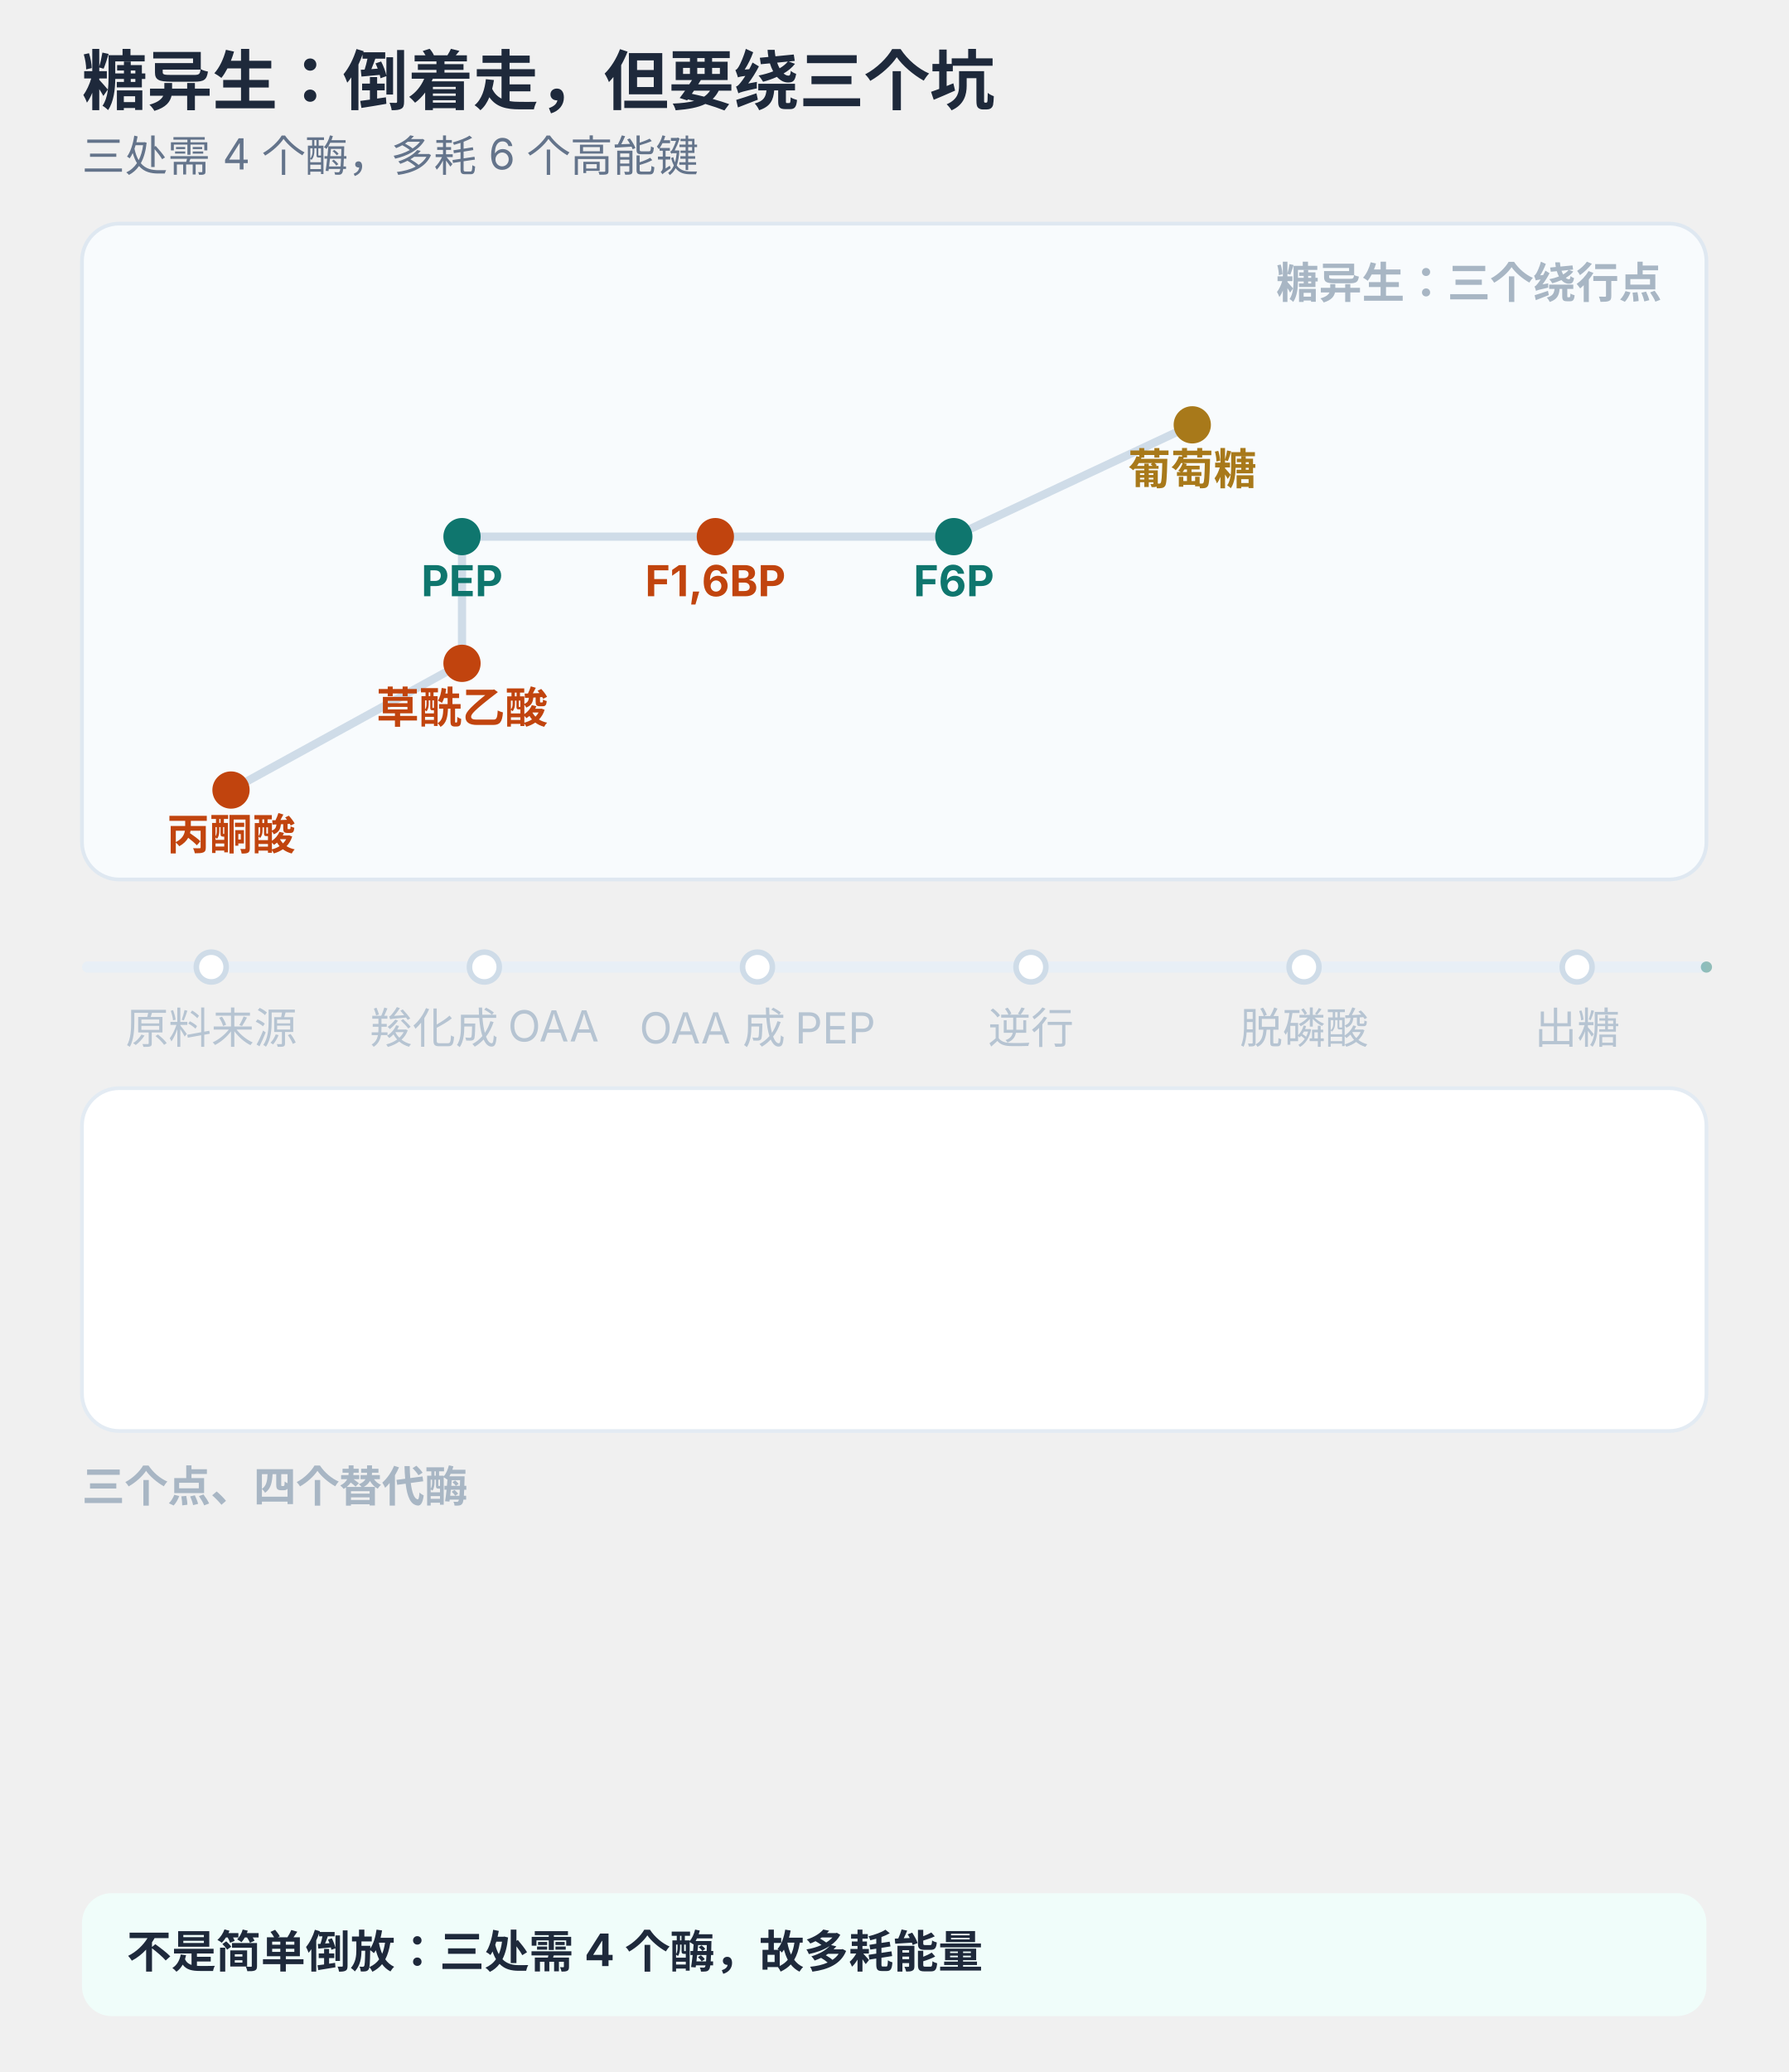
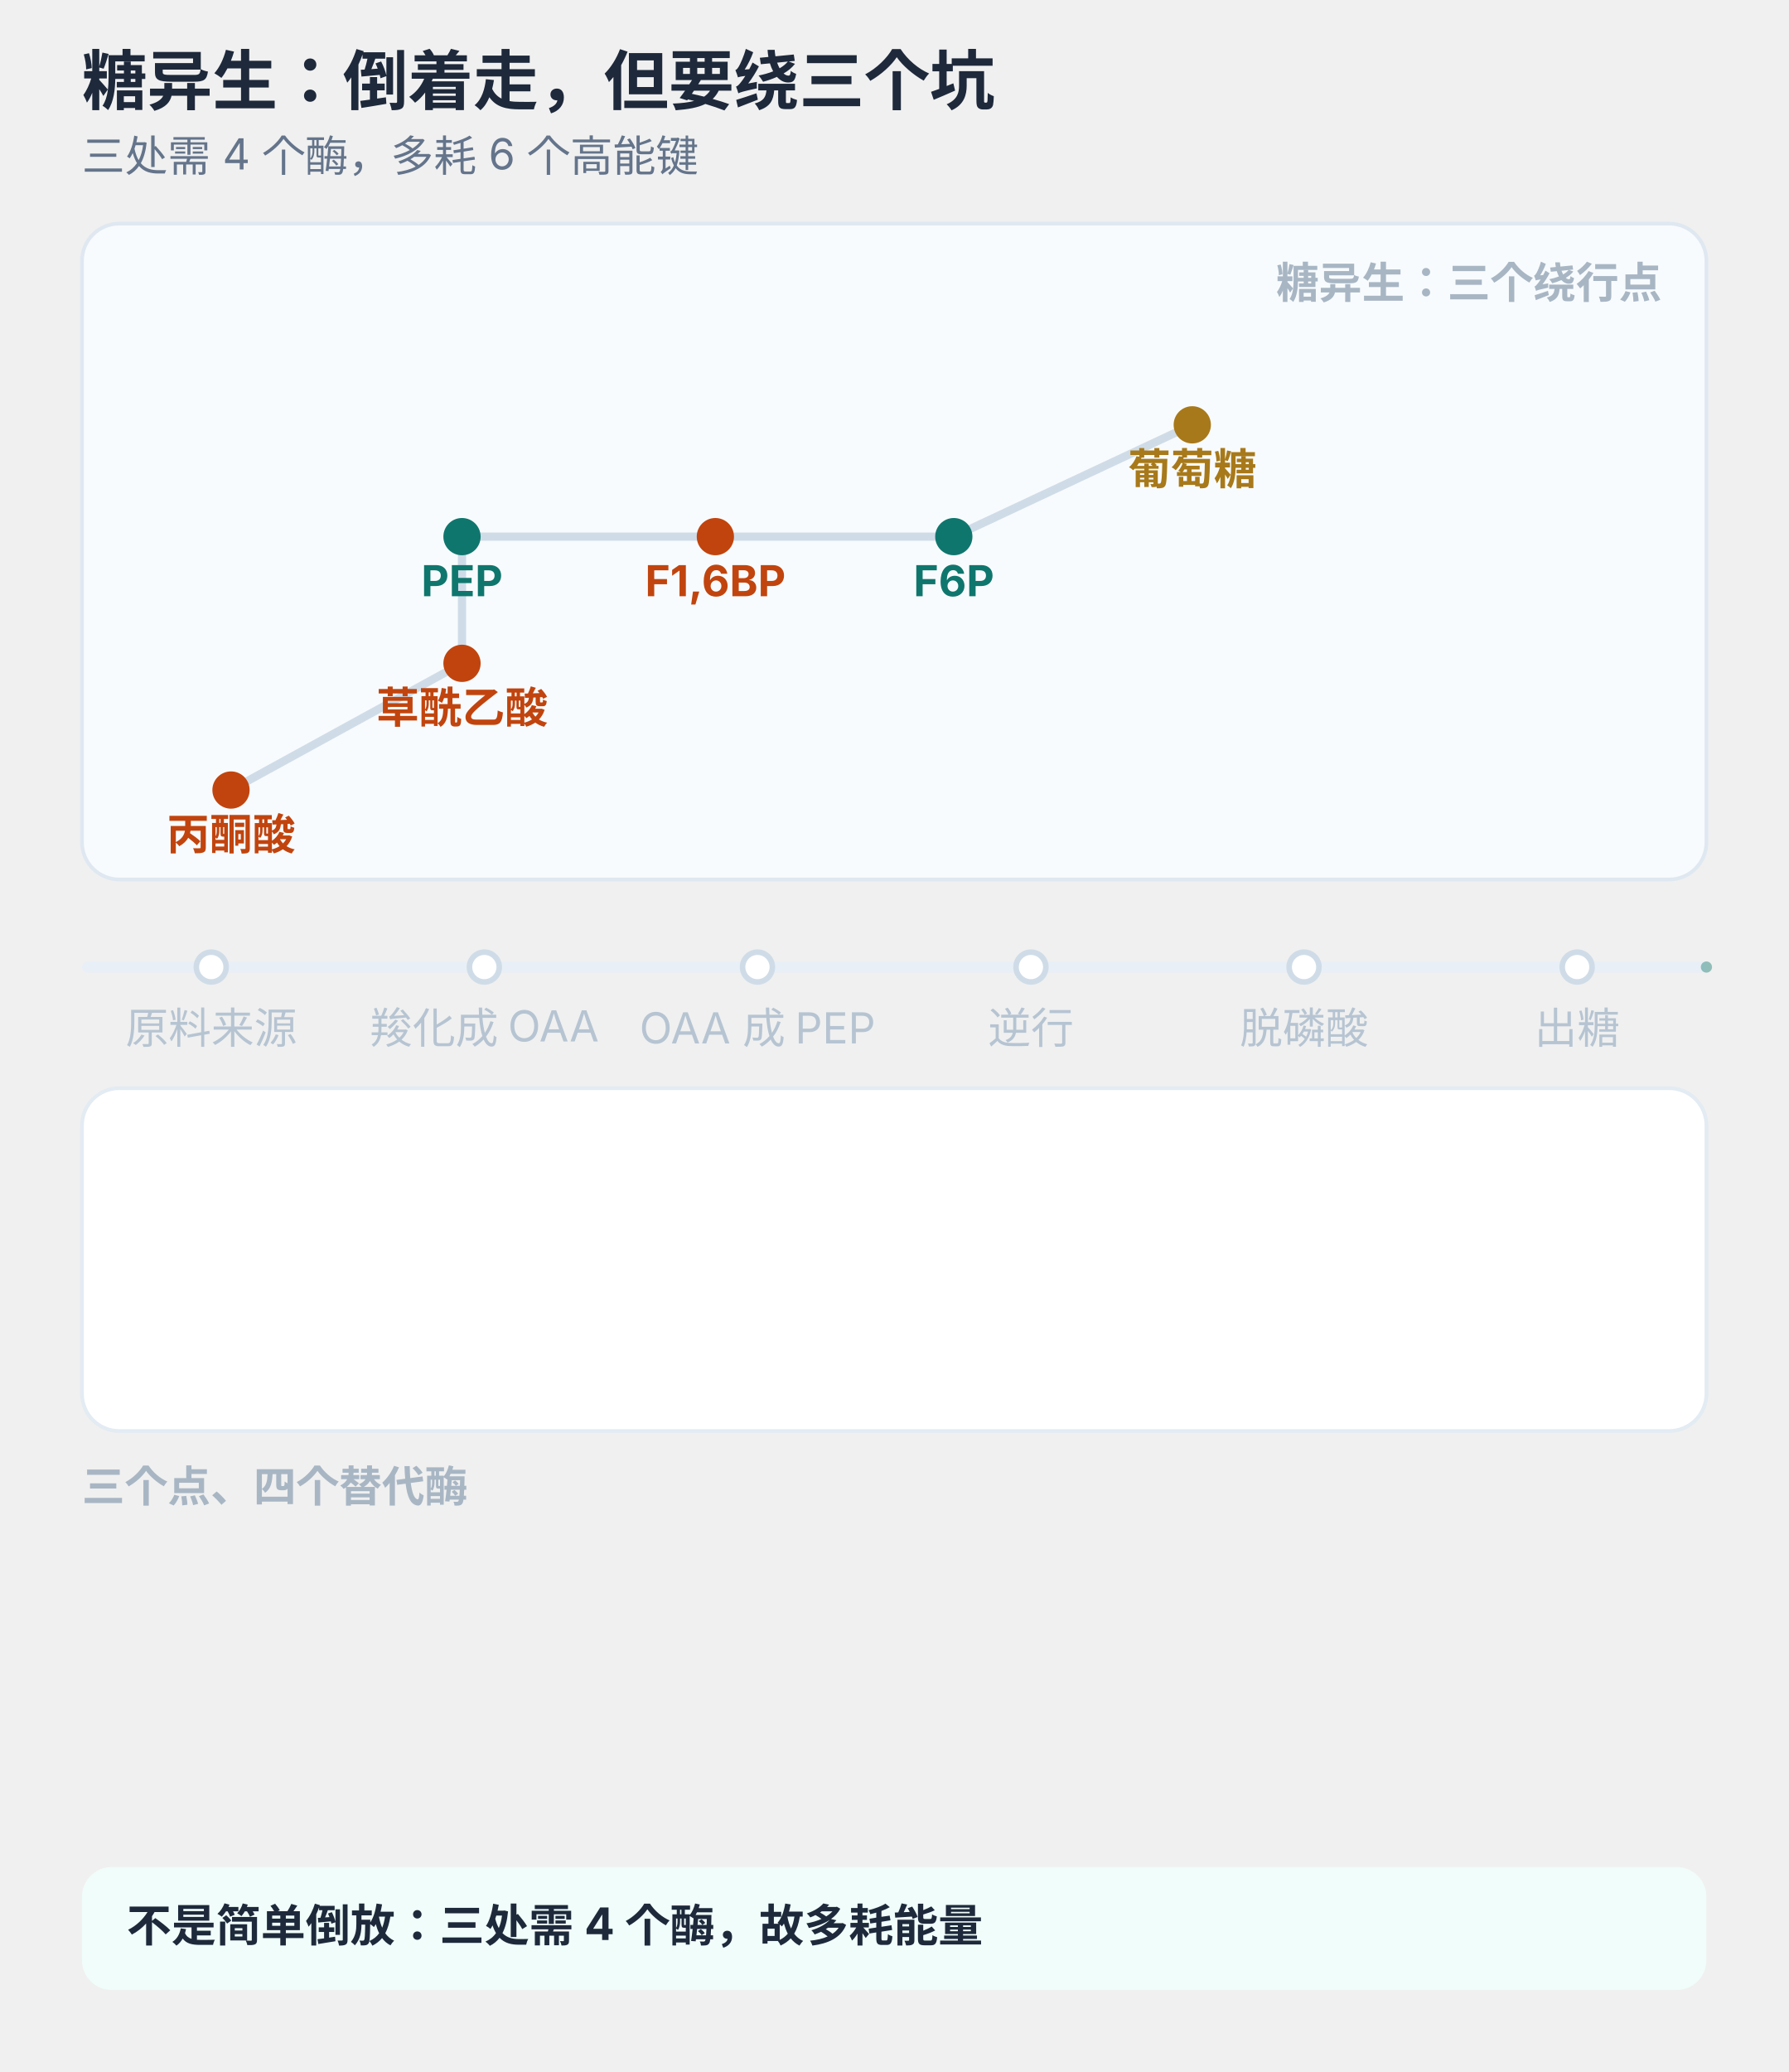
<svg xmlns="http://www.w3.org/2000/svg" viewBox="0 0 480 556" role="img" aria-labelledby="ft fd" style="background:#ffffff">
  <text x="22" y="28" font-size="17.5" font-weight="700" fill="#1e293b" font-family="-apple-system,'PingFang SC','Microsoft YaHei',sans-serif">糖异生：倒着走，但要绕三个坑</text>
  <text x="22" y="46" font-size="11.5" fill="#64748b" font-family="-apple-system,'PingFang SC','Microsoft YaHei',sans-serif">三处需 4 个酶，多耗 6 个高能键</text>
  <rect x="22" y="60" width="436" height="176" rx="10" fill="#f8fbfd" stroke="#dfe8f1" stroke-width="1" />
  <path d="M62,212 L124,178" stroke="#cfdce8" stroke-width="2.2" />
  <path d="M124,178 L124,144" stroke="#cfdce8" stroke-width="2.2" />
  <path d="M124,144 L192,144" stroke="#cfdce8" stroke-width="2.2" />
  <path d="M192,144 L256,144" stroke="#cfdce8" stroke-width="2.2" />
  <path d="M256,144 L320,114" stroke="#cfdce8" stroke-width="2.2" />
  <circle cx="62" cy="212" r="5" fill="#c1440e" />
  <text x="62" y="228" font-size="11.5" fill="#c1440e" font-weight="700" text-anchor="middle" font-family="-apple-system,'PingFang SC','Microsoft YaHei',sans-serif">丙酮酸</text>
  <g opacity="0">
    <animate attributeName="opacity" values="1;1;0;0" keyTimes="0;0.15;0.151;1" dur="11.4s" repeatCount="indefinite" />
    <circle cx="62" cy="212" r="8" fill="none" stroke="#c1440e" stroke-width="2" />
  </g>
  <circle cx="124" cy="178" r="5" fill="#c1440e" />
  <text x="124" y="194" font-size="11.5" fill="#c1440e" font-weight="700" text-anchor="middle" font-family="-apple-system,'PingFang SC','Microsoft YaHei',sans-serif">草酰乙酸</text>
  <g opacity="0">
    <animate attributeName="opacity" values="0;0;1;1;0;0" keyTimes="0;0.15;0.151;0.31;0.311;1" dur="11.4s" repeatCount="indefinite" />
    <circle cx="124" cy="178" r="8" fill="none" stroke="#c1440e" stroke-width="2" />
  </g>
  <circle cx="124" cy="144" r="5" fill="#0f766e" />
  <text x="124" y="160" font-size="11.5" fill="#0f766e" font-weight="700" text-anchor="middle" font-family="-apple-system,'PingFang SC','Microsoft YaHei',sans-serif">PEP</text>
  <g opacity="0">
    <animate attributeName="opacity" values="0;0;1;1;0;0" keyTimes="0;0.31;0.311;0.47;0.471;1" dur="11.4s" repeatCount="indefinite" />
    <circle cx="124" cy="144" r="8" fill="none" stroke="#0f766e" stroke-width="2" />
  </g>
  <circle cx="192" cy="144" r="5" fill="#c1440e" />
  <text x="192" y="160" font-size="11.5" fill="#c1440e" font-weight="700" text-anchor="middle" font-family="-apple-system,'PingFang SC','Microsoft YaHei',sans-serif">F1,6BP</text>
  <g opacity="0">
    <animate attributeName="opacity" values="0;0;1;1;0;0" keyTimes="0;0.47;0.471;0.635;0.636;1" dur="11.4s" repeatCount="indefinite" />
    <circle cx="192" cy="144" r="8" fill="none" stroke="#c1440e" stroke-width="2" />
  </g>
  <circle cx="256" cy="144" r="5" fill="#0f766e" />
  <text x="256" y="160" font-size="11.5" fill="#0f766e" font-weight="700" text-anchor="middle" font-family="-apple-system,'PingFang SC','Microsoft YaHei',sans-serif">F6P</text>
  <g opacity="0">
    <animate attributeName="opacity" values="0;0;1;1;0;0" keyTimes="0;0.635;0.636;0.815;0.816;1" dur="11.4s" repeatCount="indefinite" />
    <circle cx="256" cy="144" r="8" fill="none" stroke="#0f766e" stroke-width="2" />
  </g>
  <circle cx="320" cy="114" r="5" fill="#a8791a" />
  <text x="320" y="130" font-size="11.5" fill="#a8791a" font-weight="700" text-anchor="middle" font-family="-apple-system,'PingFang SC','Microsoft YaHei',sans-serif">葡萄糖</text>
  <g opacity="0">
    <animate attributeName="opacity" values="0;0;1;1" keyTimes="0;0.815;0.816;1" dur="11.4s" repeatCount="indefinite" />
    <circle cx="320" cy="114" r="8" fill="none" stroke="#a8791a" stroke-width="2" />
  </g>
  <g opacity="0">
    <animate attributeName="opacity" values="0;0;1;1;0;0" keyTimes="0;0.15;0.151;0.31;0.311;1" dur="11.4s" repeatCount="indefinite" />
    <text x="124" y="114" font-size="11.5" fill="#c1440e" font-weight="700" text-anchor="middle" font-family="-apple-system,'PingFang SC','Microsoft YaHei',sans-serif">羧化酶</text>
    <text x="124" y="128" font-size="11.5" fill="#c1440e" font-weight="700" text-anchor="middle" font-family="-apple-system,'PingFang SC','Microsoft YaHei',sans-serif">+ PEP 羧激酶</text>
    <rect x="80" y="104" width="88" height="34" rx="6" fill="#c1440e" opacity="0.10" />
  </g>
  <g opacity="0">
    <animate attributeName="opacity" values="0;0;1;1;0;0" keyTimes="0;0.635;0.636;0.815;0.816;1" dur="11.4s" repeatCount="indefinite" />
    <text x="224" y="74" font-size="11.5" fill="#0f766e" font-weight="700" text-anchor="middle" font-family="-apple-system,'PingFang SC','Microsoft YaHei',sans-serif">果糖二磷酸酶-1</text>
    <rect x="180" y="64" width="88" height="20" rx="6" fill="#0f766e" opacity="0.10" />
  </g>
  <g opacity="0">
    <animate attributeName="opacity" values="0;0;1;1" keyTimes="0;0.815;0.816;1" dur="11.4s" repeatCount="indefinite" />
    <text x="320" y="46" font-size="11.5" fill="#a8791a" font-weight="700" text-anchor="middle" font-family="-apple-system,'PingFang SC','Microsoft YaHei',sans-serif">葡萄糖-6-磷酸酶</text>
    <rect x="276" y="36" width="88" height="20" rx="6" fill="#a8791a" opacity="0.10" />
  </g>
  <g opacity="0">
    <animate attributeName="opacity" values="1;1;0;0" keyTimes="0;0.15;0.151;1" dur="11.4s" repeatCount="indefinite" />
    <rect x="26" y="100" width="150" height="20" rx="6" fill="#dcfce7" />
    <text x="32" y="114" font-size="11.5" fill="#2f8f57" font-weight="700" text-anchor="start" font-family="-apple-system,'PingFang SC','Microsoft YaHei',sans-serif">原料：乳酸 / 甘油 / 氨基酸</text>
  </g>
  <g opacity="0">
    <animate attributeName="opacity" values="0;0;1;1;0;0" keyTimes="0;0.47;0.471;0.635;0.636;1" dur="11.4s" repeatCount="indefinite" />
    <path d="M124,144 H256" stroke="#c1440e" stroke-width="3" />
    <path d="M256,144 l-8,-4 v8 z" fill="#c1440e" />
    <text x="190" y="122" font-size="11.5" fill="#6b7c8d" font-weight="400" text-anchor="middle" font-family="-apple-system,'PingFang SC','Microsoft YaHei',sans-serif">逆序用糖酵解的酶</text>
  </g>
  <g opacity="0">
    <animate attributeName="opacity" values="0;0;1;1" keyTimes="0;0.815;0.816;1" dur="11.4s" repeatCount="indefinite" />
    <text x="446" y="212" font-size="11.5" fill="#a8791a" font-weight="700" text-anchor="end" font-family="-apple-system,'PingFang SC','Microsoft YaHei',sans-serif">耗 6 个高能键</text>
    <text x="446" y="228" font-size="11.5" fill="#6b7c8d" font-weight="400" text-anchor="end" font-family="-apple-system,'PingFang SC','Microsoft YaHei',sans-serif">2 丙酮酸 → 1 葡萄糖</text>
  </g>
  <text x="446" y="80" font-size="11.5" fill="#a8b6c4" font-weight="700" text-anchor="end" font-family="-apple-system,'PingFang SC','Microsoft YaHei',sans-serif">糖异生：三个绕行点</text>
  <rect x="22" y="258" width="436" height="3" rx="1.5" fill="#e8eff6" />
  <path d="M22,259.5 H458" stroke="#0f766e" stroke-width="3" stroke-linecap="round" opacity="0.42" stroke-dasharray="436" stroke-dashoffset="436">
    <animate attributeName="stroke-dashoffset" values="436;0" keyTimes="0;1" dur="11.4s" repeatCount="indefinite" />
  </path>
  <circle cx="56.7" cy="259.5" r="4" fill="#ffffff" stroke="#cfdce8" stroke-width="1.5" />
  <g opacity="0">
    <animate attributeName="opacity" values="1;1;0;0" keyTimes="0;0.15;0.151;1" dur="11.4s" repeatCount="indefinite" />
    <circle cx="56.7" cy="259.5" r="5.5" fill="#2f8f57" />
  </g>
  <g opacity="1">
    <animate attributeName="opacity" values="0.0;0.0;1.0;1.0" keyTimes="0;0.15;0.151;1" dur="11.4s" repeatCount="indefinite" />
    <text x="56.7" y="280" text-anchor="middle" font-size="11.5" fill="#b6c4d2" font-family="-apple-system,'PingFang SC','Microsoft YaHei',sans-serif">原料来源</text>
  </g>
  <g opacity="0">
    <animate attributeName="opacity" values="1;1;0;0" keyTimes="0;0.15;0.151;1" dur="11.4s" repeatCount="indefinite" />
    <text x="56.7" y="280" text-anchor="middle" font-size="11.5" font-weight="700" fill="#2f8f57" font-family="-apple-system,'PingFang SC','Microsoft YaHei',sans-serif">原料来源</text>
  </g>
  <circle cx="130.0" cy="259.5" r="4" fill="#ffffff" stroke="#cfdce8" stroke-width="1.5" />
  <g opacity="0">
    <animate attributeName="opacity" values="0;0;1;1;0;0" keyTimes="0;0.15;0.151;0.31;0.311;1" dur="11.4s" repeatCount="indefinite" />
    <circle cx="130.0" cy="259.5" r="5.5" fill="#c1440e" />
  </g>
  <g opacity="1">
    <animate attributeName="opacity" values="1.0;1.0;0.0;0.0;1.0;1.0" keyTimes="0;0.15;0.151;0.31;0.311;1" dur="11.4s" repeatCount="indefinite" />
    <text x="130.0" y="280" text-anchor="middle" font-size="11.5" fill="#b6c4d2" font-family="-apple-system,'PingFang SC','Microsoft YaHei',sans-serif">羧化成 OAA</text>
  </g>
  <g opacity="0">
    <animate attributeName="opacity" values="0;0;1;1;0;0" keyTimes="0;0.15;0.151;0.31;0.311;1" dur="11.4s" repeatCount="indefinite" />
    <text x="130.0" y="280" text-anchor="middle" font-size="11.5" font-weight="700" fill="#c1440e" font-family="-apple-system,'PingFang SC','Microsoft YaHei',sans-serif">羧化成 OAA</text>
  </g>
  <circle cx="203.3" cy="259.5" r="4" fill="#ffffff" stroke="#cfdce8" stroke-width="1.5" />
  <g opacity="0">
    <animate attributeName="opacity" values="0;0;1;1;0;0" keyTimes="0;0.31;0.311;0.47;0.471;1" dur="11.4s" repeatCount="indefinite" />
    <circle cx="203.3" cy="259.5" r="5.5" fill="#0f766e" />
  </g>
  <g opacity="1">
    <animate attributeName="opacity" values="1.0;1.0;0.0;0.0;1.0;1.0" keyTimes="0;0.31;0.311;0.47;0.471;1" dur="11.4s" repeatCount="indefinite" />
    <text x="203.3" y="280" text-anchor="middle" font-size="11.5" fill="#b6c4d2" font-family="-apple-system,'PingFang SC','Microsoft YaHei',sans-serif">OAA 成 PEP</text>
  </g>
  <g opacity="0">
    <animate attributeName="opacity" values="0;0;1;1;0;0" keyTimes="0;0.31;0.311;0.47;0.471;1" dur="11.4s" repeatCount="indefinite" />
    <text x="203.3" y="280" text-anchor="middle" font-size="11.5" font-weight="700" fill="#0f766e" font-family="-apple-system,'PingFang SC','Microsoft YaHei',sans-serif">OAA 成 PEP</text>
  </g>
  <circle cx="276.7" cy="259.5" r="4" fill="#ffffff" stroke="#cfdce8" stroke-width="1.5" />
  <g opacity="0">
    <animate attributeName="opacity" values="0;0;1;1;0;0" keyTimes="0;0.47;0.471;0.635;0.636;1" dur="11.4s" repeatCount="indefinite" />
    <circle cx="276.7" cy="259.5" r="5.5" fill="#c1440e" />
  </g>
  <g opacity="1">
    <animate attributeName="opacity" values="1.0;1.0;0.0;0.0;1.0;1.0" keyTimes="0;0.47;0.471;0.635;0.636;1" dur="11.4s" repeatCount="indefinite" />
    <text x="276.7" y="280" text-anchor="middle" font-size="11.5" fill="#b6c4d2" font-family="-apple-system,'PingFang SC','Microsoft YaHei',sans-serif">逆行</text>
  </g>
  <g opacity="0">
    <animate attributeName="opacity" values="0;0;1;1;0;0" keyTimes="0;0.47;0.471;0.635;0.636;1" dur="11.4s" repeatCount="indefinite" />
    <text x="276.7" y="280" text-anchor="middle" font-size="11.5" font-weight="700" fill="#c1440e" font-family="-apple-system,'PingFang SC','Microsoft YaHei',sans-serif">逆行</text>
  </g>
  <circle cx="350.0" cy="259.5" r="4" fill="#ffffff" stroke="#cfdce8" stroke-width="1.5" />
  <g opacity="0">
    <animate attributeName="opacity" values="0;0;1;1;0;0" keyTimes="0;0.635;0.636;0.815;0.816;1" dur="11.4s" repeatCount="indefinite" />
    <circle cx="350.0" cy="259.5" r="5.5" fill="#0f766e" />
  </g>
  <g opacity="1">
    <animate attributeName="opacity" values="1.0;1.0;0.0;0.0;1.0;1.0" keyTimes="0;0.635;0.636;0.815;0.816;1" dur="11.4s" repeatCount="indefinite" />
    <text x="350.0" y="280" text-anchor="middle" font-size="11.5" fill="#b6c4d2" font-family="-apple-system,'PingFang SC','Microsoft YaHei',sans-serif">脱磷酸</text>
  </g>
  <g opacity="0">
    <animate attributeName="opacity" values="0;0;1;1;0;0" keyTimes="0;0.635;0.636;0.815;0.816;1" dur="11.4s" repeatCount="indefinite" />
    <text x="350.0" y="280" text-anchor="middle" font-size="11.5" font-weight="700" fill="#0f766e" font-family="-apple-system,'PingFang SC','Microsoft YaHei',sans-serif">脱磷酸</text>
  </g>
  <circle cx="423.3" cy="259.5" r="4" fill="#ffffff" stroke="#cfdce8" stroke-width="1.5" />
  <g opacity="0">
    <animate attributeName="opacity" values="0;0;1;1" keyTimes="0;0.815;0.816;1" dur="11.4s" repeatCount="indefinite" />
    <circle cx="423.3" cy="259.5" r="5.5" fill="#a8791a" />
  </g>
  <g opacity="1">
    <animate attributeName="opacity" values="1.0;1.0;0.0;0.0" keyTimes="0;0.815;0.816;1" dur="11.4s" repeatCount="indefinite" />
    <text x="423.3" y="280" text-anchor="middle" font-size="11.5" fill="#b6c4d2" font-family="-apple-system,'PingFang SC','Microsoft YaHei',sans-serif">出糖</text>
  </g>
  <g opacity="0">
    <animate attributeName="opacity" values="0;0;1;1" keyTimes="0;0.815;0.816;1" dur="11.4s" repeatCount="indefinite" />
    <text x="423.3" y="280" text-anchor="middle" font-size="11.5" font-weight="700" fill="#a8791a" font-family="-apple-system,'PingFang SC','Microsoft YaHei',sans-serif">出糖</text>
  </g>
  <rect x="22" y="292" width="436" height="92" rx="10" fill="#ffffff" stroke="#e3ebf3" stroke-width="1" />
  <g opacity="0">
    <animate attributeName="opacity" values="1;1;0;0" keyTimes="0;0.15;0.151;1" dur="11.4s" repeatCount="indefinite" />
    <rect x="22" y="293" width="3" height="90" fill="#2f8f57" opacity="0.85" />
    <text x="40" y="318" font-size="11.5" fill="#a8b6c4" font-weight="700" font-family="-apple-system,'PingFang SC','Microsoft YaHei',sans-serif">因为</text>
    <text x="78" y="318" font-size="12.5" fill="#6b7c8d" font-family="-apple-system,'PingFang SC','Microsoft YaHei',sans-serif">乳酸、甘油、生糖氨基酸运到肝（少量肾）</text>
    <text x="40" y="354" font-size="11.5" fill="#2f8f57" font-weight="700" font-family="-apple-system,'PingFang SC','Microsoft YaHei',sans-serif">所以</text>
    <text x="78" y="354" font-size="14.5" fill="#2f8f57" font-weight="700" font-family="-apple-system,'PingFang SC','Microsoft YaHei',sans-serif">乳酸→丙酮酸、氨基酸→丙酮酸/OAA、甘油→磷酸二羟丙</text>
    <text x="78" y="371.5" font-size="14.5" fill="#2f8f57" font-weight="700" font-family="-apple-system,'PingFang SC','Microsoft YaHei',sans-serif">酮，分层汇入</text>
  </g>
  <g opacity="0">
    <animate attributeName="opacity" values="0;0;1;1;0;0" keyTimes="0;0.15;0.151;0.31;0.311;1" dur="11.4s" repeatCount="indefinite" />
    <rect x="22" y="293" width="3" height="90" fill="#c1440e" opacity="0.85" />
    <text x="40" y="318" font-size="11.5" fill="#a8b6c4" font-weight="700" font-family="-apple-system,'PingFang SC','Microsoft YaHei',sans-serif">因为</text>
    <text x="78" y="318" font-size="12.5" fill="#6b7c8d" font-family="-apple-system,'PingFang SC','Microsoft YaHei',sans-serif">丙酮酸羧化酶（生物素辅酶）把丙酮酸羧化成 OAA</text>
    <text x="40" y="354" font-size="11.5" fill="#c1440e" font-weight="700" font-family="-apple-system,'PingFang SC','Microsoft YaHei',sans-serif">所以</text>
    <text x="78" y="354" font-size="14.5" fill="#c1440e" font-weight="700" font-family="-apple-system,'PingFang SC','Microsoft YaHei',sans-serif">这一步在线粒体内，是第一个「绕行」</text>
  </g>
  <g opacity="0">
    <animate attributeName="opacity" values="0;0;1;1;0;0" keyTimes="0;0.31;0.311;0.47;0.471;1" dur="11.4s" repeatCount="indefinite" />
    <rect x="22" y="293" width="3" height="90" fill="#0f766e" opacity="0.85" />
    <text x="40" y="318" font-size="11.5" fill="#a8b6c4" font-weight="700" font-family="-apple-system,'PingFang SC','Microsoft YaHei',sans-serif">因为</text>
    <text x="78" y="318" font-size="12.5" fill="#6b7c8d" font-family="-apple-system,'PingFang SC','Microsoft YaHei',sans-serif">PEP 羧激酶消耗 1 个 GTP 把 OAA 变成 PEP</text>
    <text x="40" y="354" font-size="11.5" fill="#0f766e" font-weight="700" font-family="-apple-system,'PingFang SC','Microsoft YaHei',sans-serif">所以</text>
    <text x="78" y="354" font-size="14.5" fill="#0f766e" font-weight="700" font-family="-apple-system,'PingFang SC','Microsoft YaHei',sans-serif">绕过糖酵解最后一个不可逆点（丙酮酸激酶）</text>
  </g>
  <g opacity="0">
    <animate attributeName="opacity" values="0;0;1;1;0;0" keyTimes="0;0.47;0.471;0.635;0.636;1" dur="11.4s" repeatCount="indefinite" />
    <rect x="22" y="293" width="3" height="90" fill="#c1440e" opacity="0.85" />
    <text x="40" y="318" font-size="11.5" fill="#a8b6c4" font-weight="700" font-family="-apple-system,'PingFang SC','Microsoft YaHei',sans-serif">因为</text>
    <text x="78" y="318" font-size="12.5" fill="#6b7c8d" font-family="-apple-system,'PingFang SC','Microsoft YaHei',sans-serif">PEP 沿糖酵解逆序走到果糖-1,6-二磷酸</text>
    <text x="40" y="354" font-size="11.5" fill="#c1440e" font-weight="700" font-family="-apple-system,'PingFang SC','Microsoft YaHei',sans-serif">所以</text>
    <text x="78" y="354" font-size="14.5" fill="#c1440e" font-weight="700" font-family="-apple-system,'PingFang SC','Microsoft YaHei',sans-serif">这一段用的就是糖酵解的酶，可逆</text>
  </g>
  <g opacity="0">
    <animate attributeName="opacity" values="0;0;1;1;0;0" keyTimes="0;0.635;0.636;0.815;0.816;1" dur="11.4s" repeatCount="indefinite" />
    <rect x="22" y="293" width="3" height="90" fill="#0f766e" opacity="0.85" />
    <text x="40" y="318" font-size="11.5" fill="#a8b6c4" font-weight="700" font-family="-apple-system,'PingFang SC','Microsoft YaHei',sans-serif">因为</text>
    <text x="78" y="318" font-size="12.5" fill="#6b7c8d" font-family="-apple-system,'PingFang SC','Microsoft YaHei',sans-serif">果糖二磷酸酶-1 水解磷酸酯键</text>
    <text x="40" y="354" font-size="11.5" fill="#0f766e" font-weight="700" font-family="-apple-system,'PingFang SC','Microsoft YaHei',sans-serif">所以</text>
    <text x="78" y="354" font-size="14.5" fill="#0f766e" font-weight="700" font-family="-apple-system,'PingFang SC','Microsoft YaHei',sans-serif">绕过第二个不可逆点（PFK-1）</text>
  </g>
  <g opacity="0">
    <animate attributeName="opacity" values="0;0;1;1" keyTimes="0;0.815;0.816;1" dur="11.4s" repeatCount="indefinite" />
    <rect x="22" y="293" width="3" height="90" fill="#a8791a" opacity="0.85" />
    <text x="40" y="318" font-size="11.5" fill="#a8b6c4" font-weight="700" font-family="-apple-system,'PingFang SC','Microsoft YaHei',sans-serif">因为</text>
    <text x="78" y="318" font-size="12.5" fill="#6b7c8d" font-family="-apple-system,'PingFang SC','Microsoft YaHei',sans-serif">葡萄糖-6-磷酸酶水解，游离葡萄糖释放入血</text>
    <text x="40" y="354" font-size="11.5" fill="#a8791a" font-weight="700" font-family="-apple-system,'PingFang SC','Microsoft YaHei',sans-serif">所以</text>
    <text x="78" y="354" font-size="14.5" fill="#a8791a" font-weight="700" font-family="-apple-system,'PingFang SC','Microsoft YaHei',sans-serif">绕过第三点（肝为葡糖激酶）；该酶见于肝与肾皮质</text>
  </g>
  <text x="22" y="403" font-size="11.5" fill="#a8b6c4" font-weight="700" text-anchor="start" font-family="-apple-system,'PingFang SC','Microsoft YaHei',sans-serif">三个点、四个替代酶</text>
  <g opacity="0">
    <animate attributeName="opacity" values="0;0;1;1;0;0" keyTimes="0;0.31;0.311;0.47;0.471;1" dur="11.4s" repeatCount="indefinite" />
    <rect x="22" y="413" width="3" height="15" rx="1.5" fill="#c1440e" />
    <text x="34" y="424" font-size="12.5" fill="#c1440e" font-weight="700" text-anchor="start" font-family="-apple-system,'PingFang SC','Microsoft YaHei',sans-serif">丙酮酸激酶</text>
    <text x="104" y="424" font-size="12" fill="#6b7c8d" font-weight="400" text-anchor="start" font-family="-apple-system,'PingFang SC','Microsoft YaHei',sans-serif">换成羧化酶 + 羧激酶</text>
  </g>
  <g opacity="0">
    <animate attributeName="opacity" values="0;0;1;1;0;0" keyTimes="0;0.635;0.636;0.815;0.816;1" dur="11.4s" repeatCount="indefinite" />
    <rect x="22" y="436" width="3" height="15" rx="1.5" fill="#0f766e" />
    <text x="34" y="447" font-size="12.5" fill="#0f766e" font-weight="700" text-anchor="start" font-family="-apple-system,'PingFang SC','Microsoft YaHei',sans-serif">PFK-1</text>
    <text x="104" y="447" font-size="12" fill="#6b7c8d" font-weight="400" text-anchor="start" font-family="-apple-system,'PingFang SC','Microsoft YaHei',sans-serif">换成果糖二磷酸酶-1</text>
  </g>
  <g opacity="0">
    <animate attributeName="opacity" values="0;0;1;1" keyTimes="0;0.815;0.816;1" dur="11.4s" repeatCount="indefinite" />
    <rect x="22" y="459" width="3" height="15" rx="1.5" fill="#a8791a" />
    <text x="34" y="470" font-size="12.5" fill="#a8791a" font-weight="700" text-anchor="start" font-family="-apple-system,'PingFang SC','Microsoft YaHei',sans-serif">己糖激酶</text>
    <text x="104" y="470" font-size="12" fill="#6b7c8d" font-weight="400" text-anchor="start" font-family="-apple-system,'PingFang SC','Microsoft YaHei',sans-serif">换成葡萄糖-6-磷酸酶（肝）</text>
  </g>
  <g opacity="0">
    <animate attributeName="opacity" values="0;0;1;1" keyTimes="0;0.815;0.816;1" dur="11.4s" repeatCount="indefinite" />
    <rect x="22" y="482" width="3" height="15" rx="1.5" fill="#a8791a" />
    <text x="34" y="493" font-size="12.5" fill="#a8791a" font-weight="700" text-anchor="start" font-family="-apple-system,'PingFang SC','Microsoft YaHei',sans-serif">净耗能</text>
    <text x="104" y="493" font-size="12" fill="#6b7c8d" font-weight="400" text-anchor="start" font-family="-apple-system,'PingFang SC','Microsoft YaHei',sans-serif">2 丙酮酸 → 1 葡萄糖，耗 6 个高能键</text>
  </g>
-   <rect x="22" y="508" width="436" height="33" rx="8" fill="#f0fdfa" />
-   <text x="34" y="528" font-size="12" fill="#1e293b" font-weight="700" text-anchor="start" font-family="-apple-system,'PingFang SC','Microsoft YaHei',sans-serif">不是简单倒放：三处需 4 个酶，故多耗能量</text>
+   <rect x="22" y="501" width="436" height="33" rx="8" fill="#f0fdfa" />
+   <text x="34" y="521" font-size="12" fill="#1e293b" font-weight="700" text-anchor="start" font-family="-apple-system,'PingFang SC','Microsoft YaHei',sans-serif">不是简单倒放：三处需 4 个酶，故多耗能量</text>
</svg>
